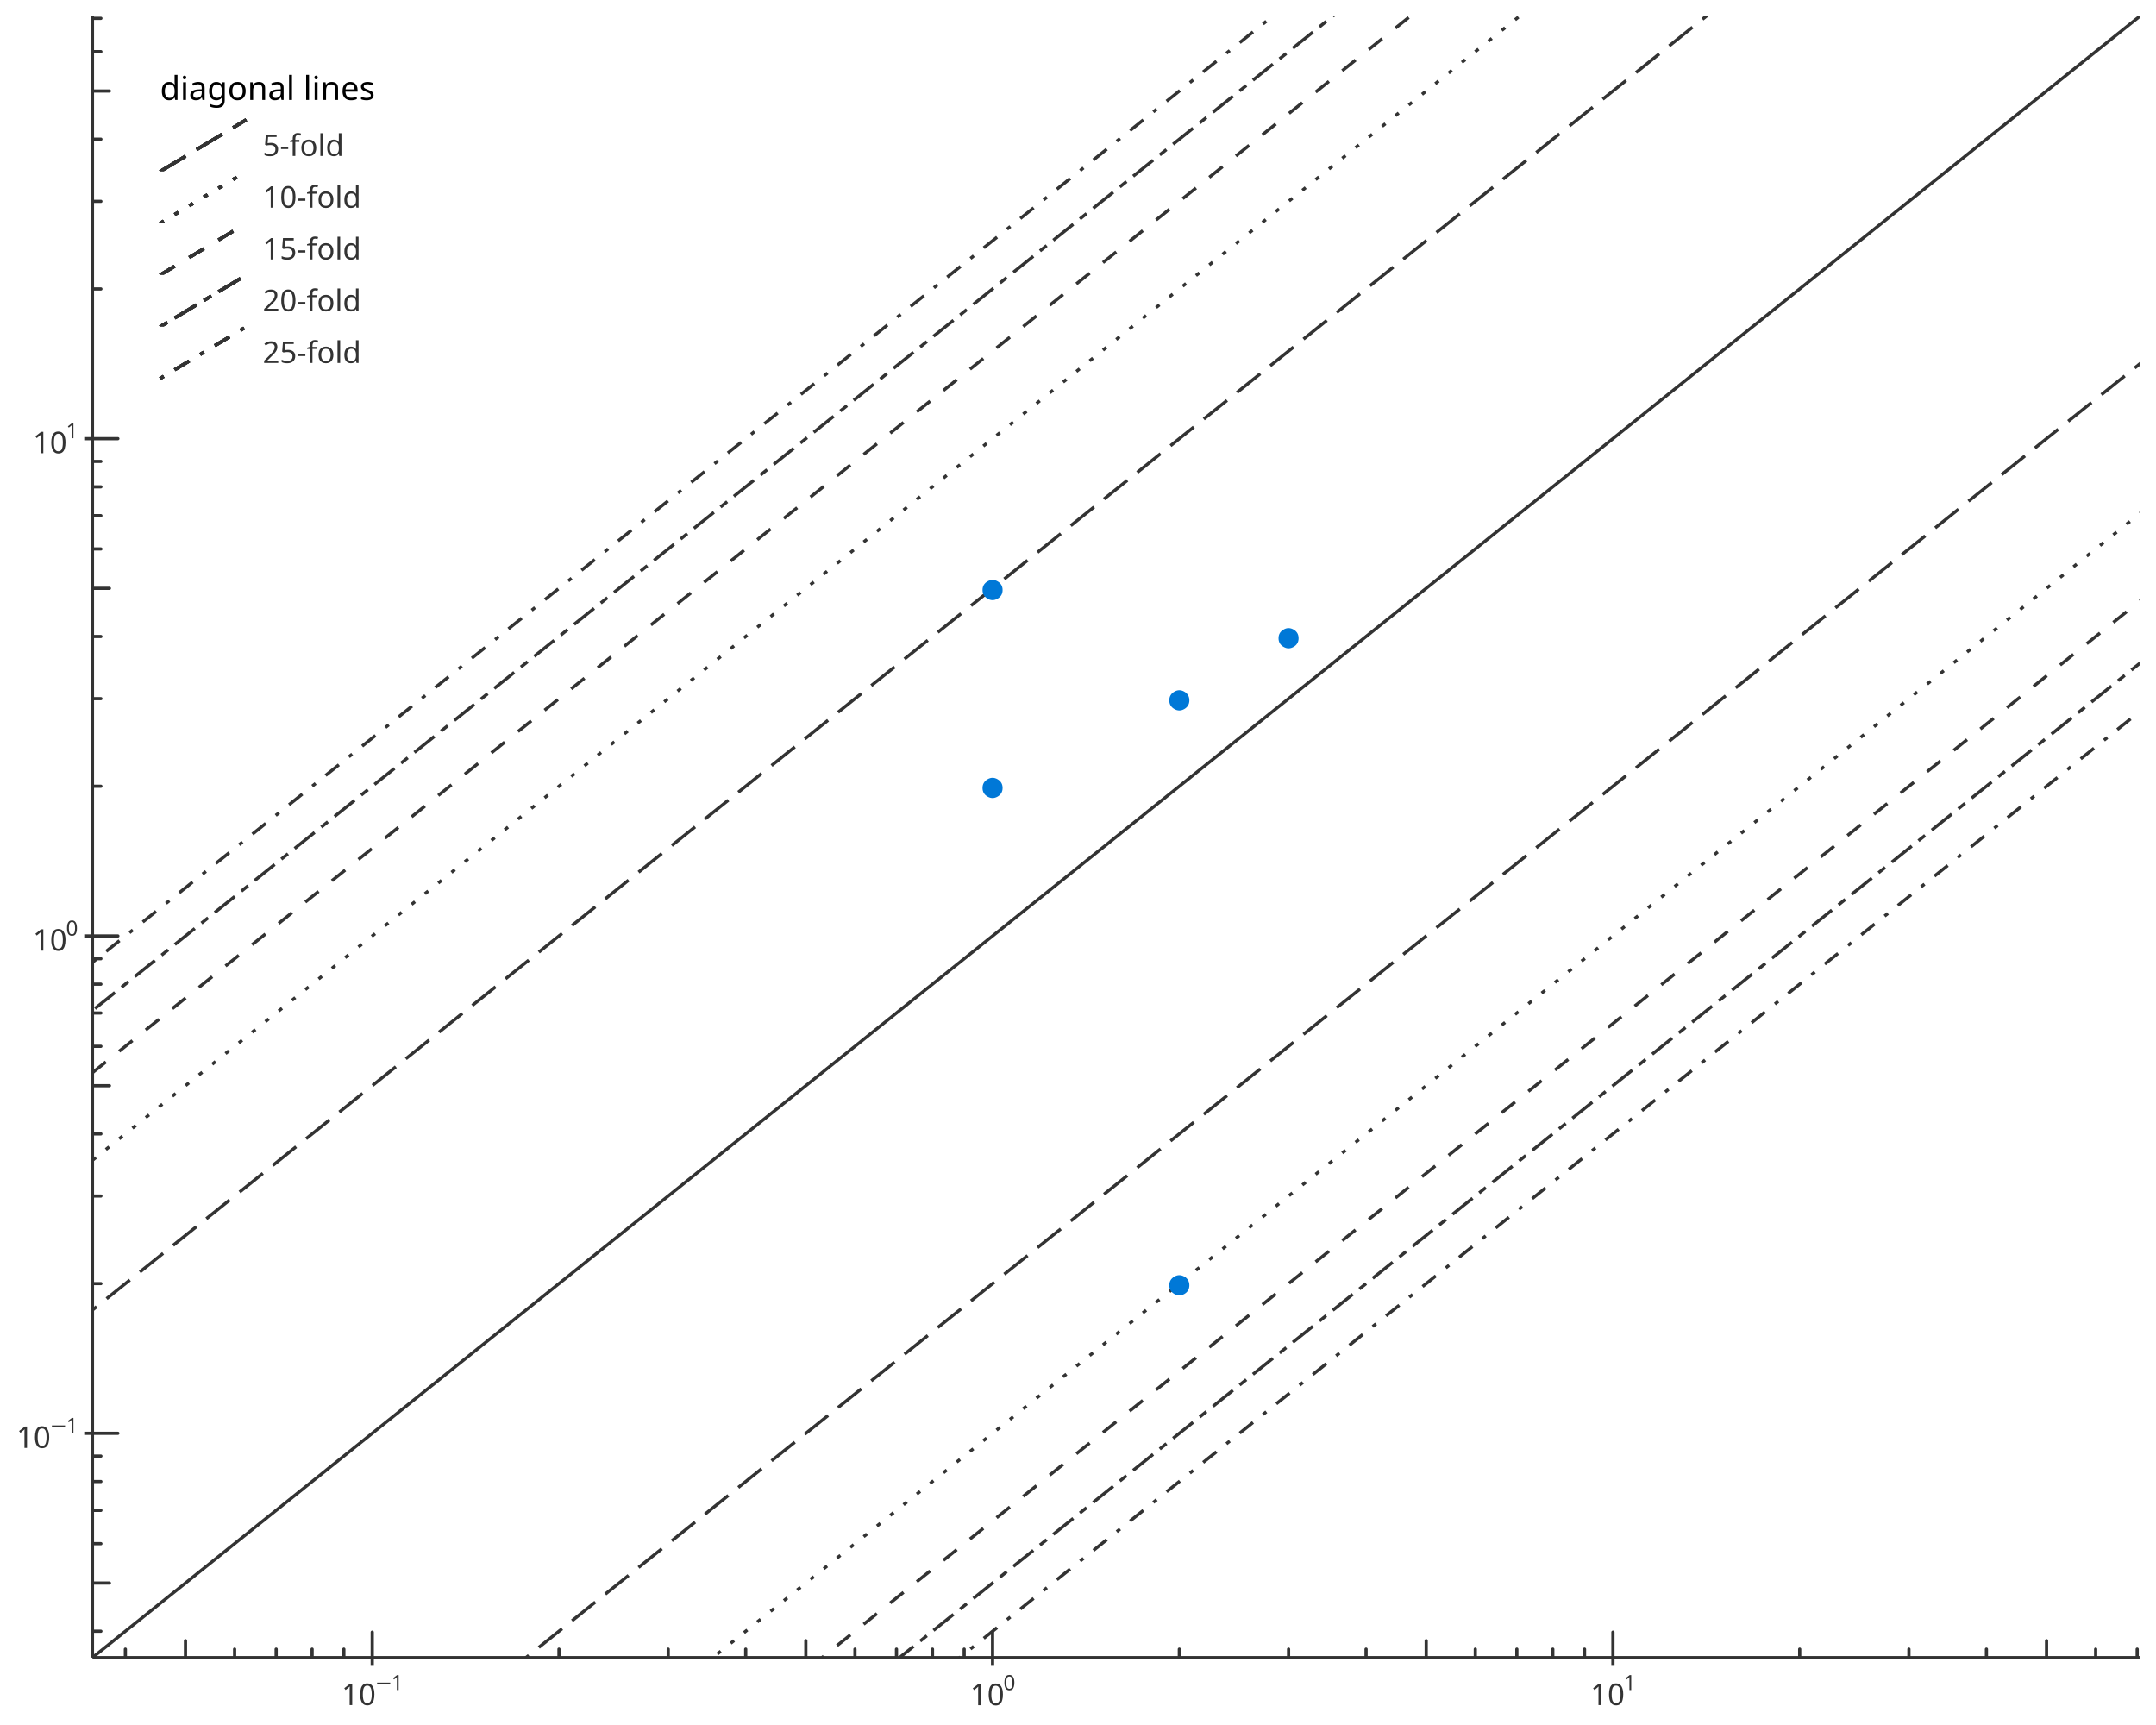
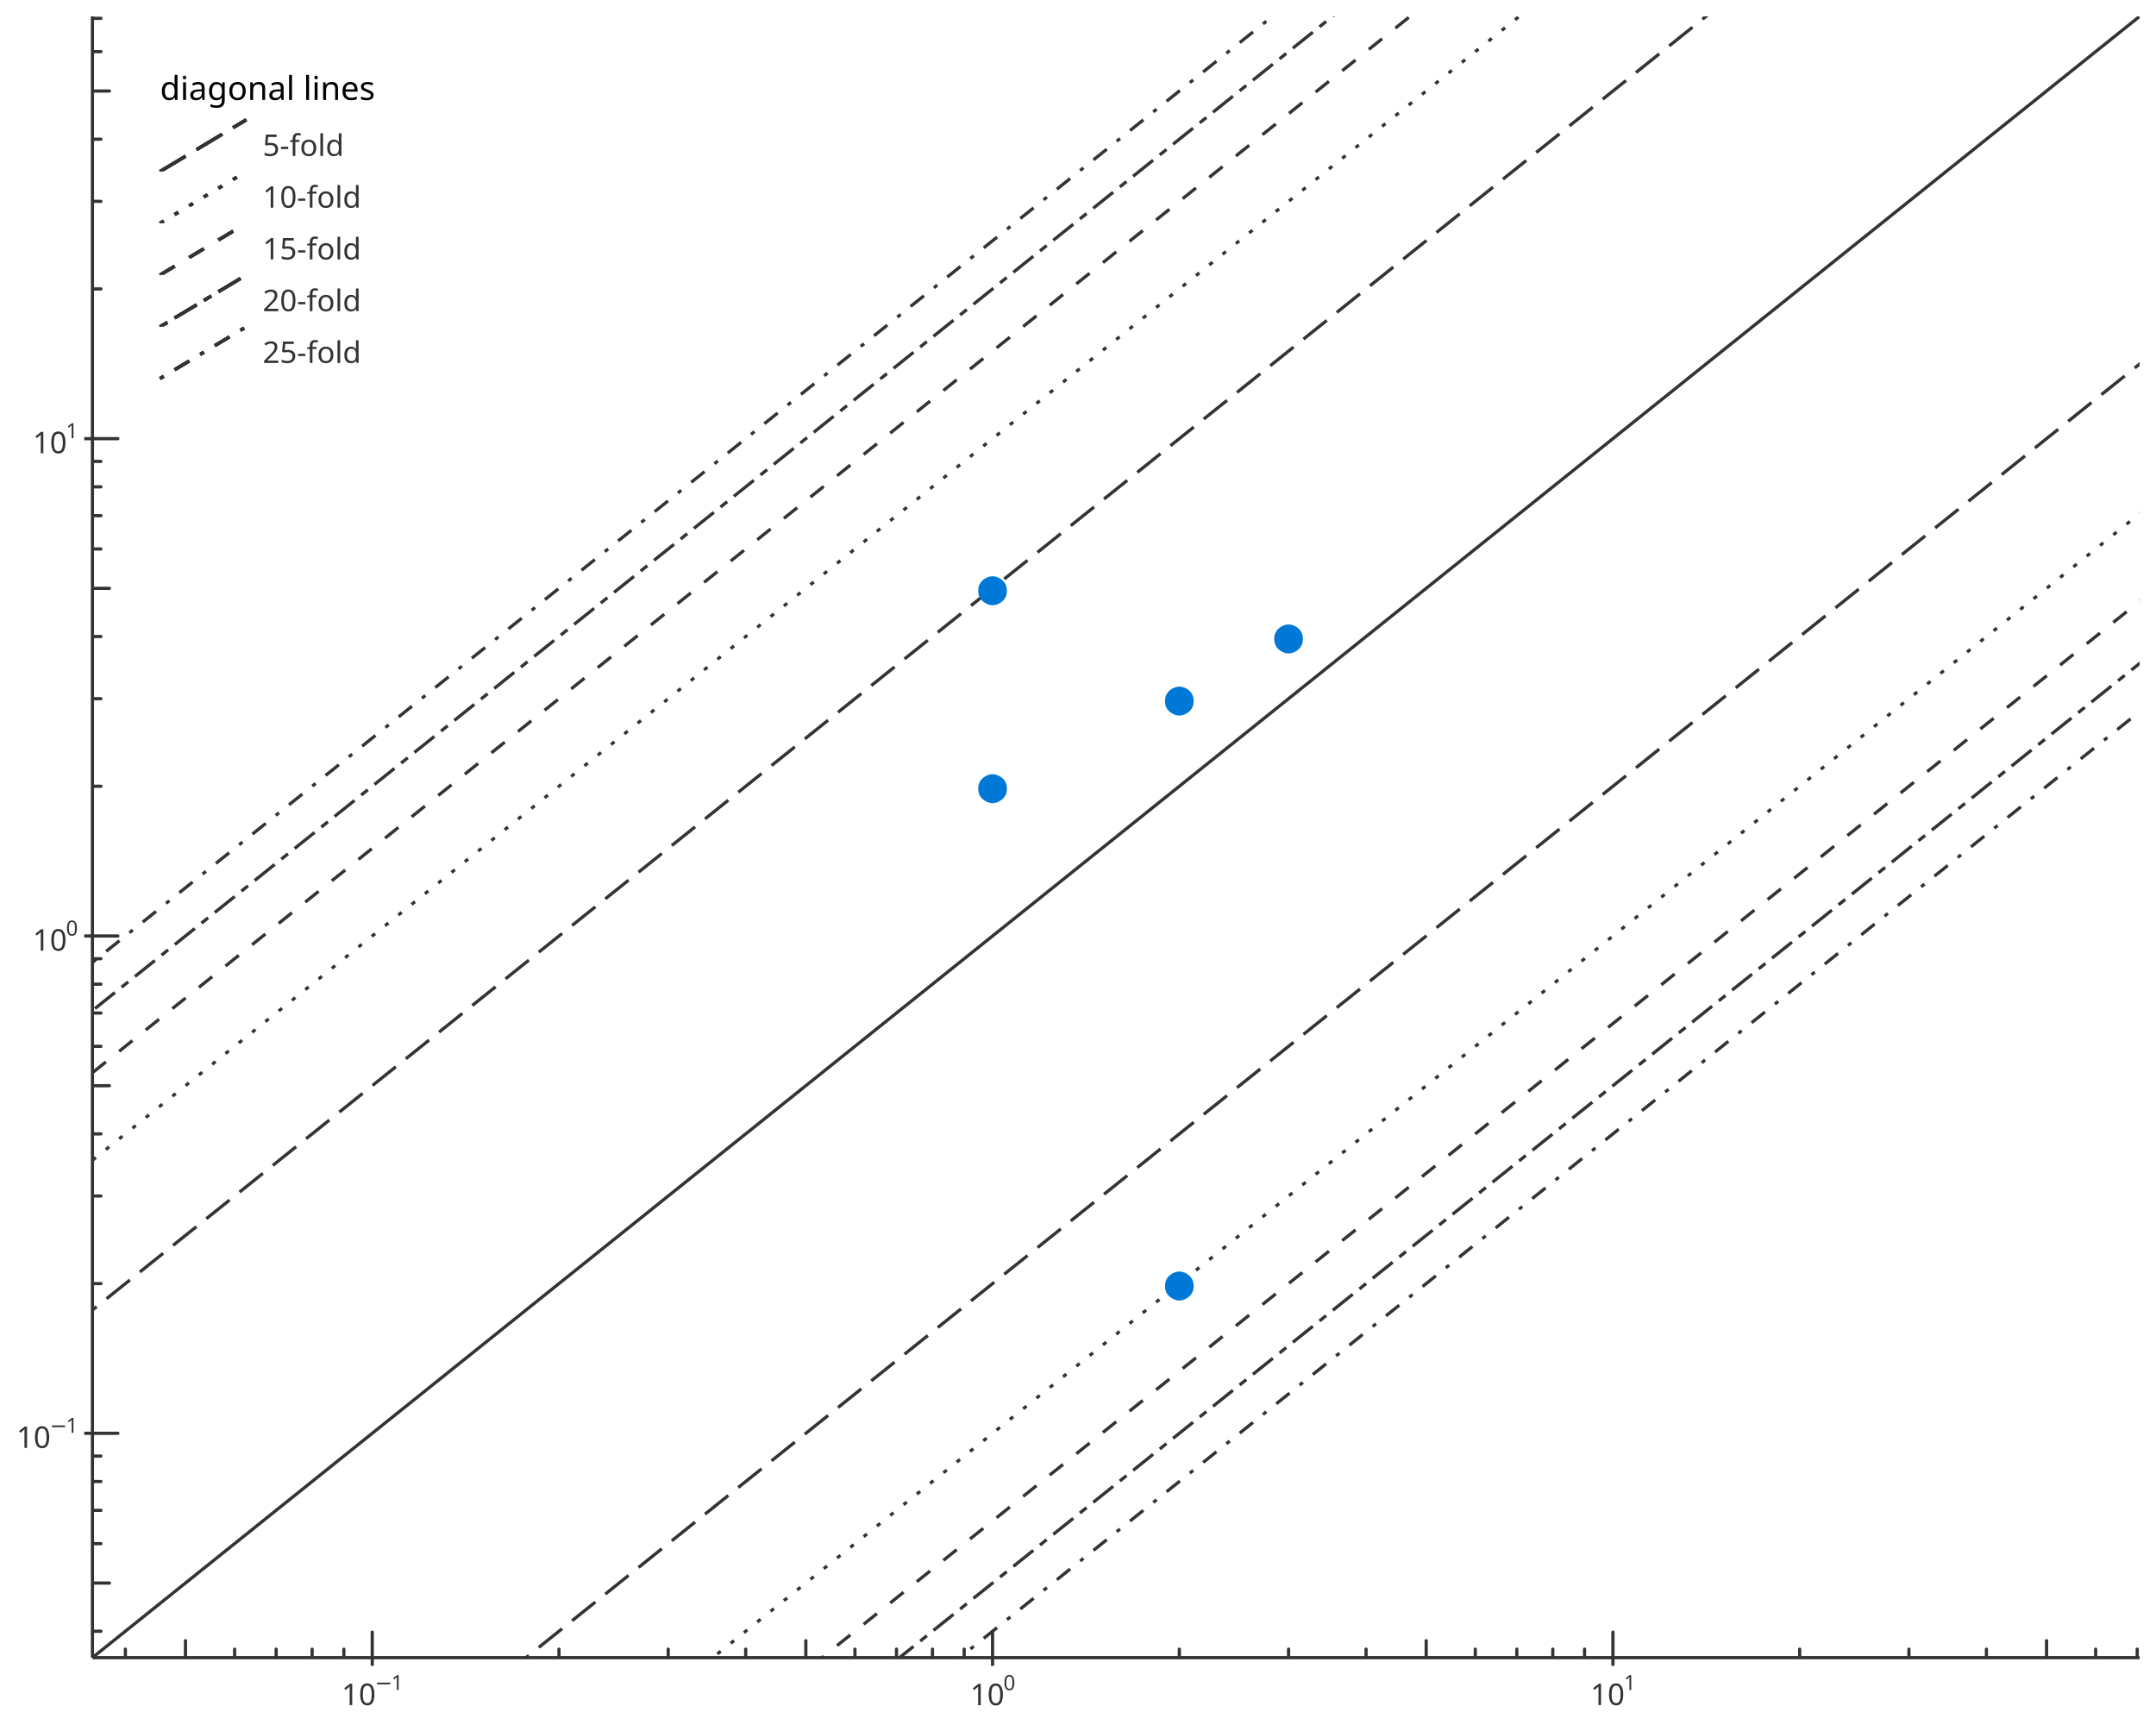
<svg xmlns="http://www.w3.org/2000/svg" class="svglite" data-engine-version="2.0" width="720.00pt" height="576.00pt" viewBox="0 0 720.00 576.00">
  <defs>
    <style type="text/css">
    .svglite line, .svglite polyline, .svglite polygon, .svglite path, .svglite rect, .svglite circle {
      fill: none;
      stroke: #000000;
      stroke-linecap: round;
      stroke-linejoin: round;
      stroke-miterlimit: 10.00;
    }
  </style>
  </defs>
  <rect width="100%" height="100%" style="stroke: none; fill: #FFFFFF;" />
  <defs>
    <clipPath id="cpMC4wMHw3MjAuMDB8MC4wMHw1NzYuMDA=">
      <rect x="0.00" y="0.00" width="720.00" height="576.00" />
    </clipPath>
  </defs>
  <g clip-path="url(#cpMC4wMHw3MjAuMDB8MC4wMHw1NzYuMDA=)">
    <rect x="0.00" y="0.00" width="720.00" height="576.00" style="stroke-width: 1.07; stroke: none; fill: #FFFFFF;" />
  </g>
  <defs>
    <clipPath id="cpMzAuODd8NzE0LjUyfDUuNDh8NTUzLjUx">
      <rect x="30.87" y="5.48" width="683.65" height="548.03" />
    </clipPath>
  </defs>
  <g clip-path="url(#cpMzAuODd8NzE0LjUyfDUuNDh8NTUzLjUx)">
    <rect x="30.87" y="5.48" width="683.65" height="548.03" style="stroke-width: 1.07; stroke: none; fill: #FFFFFF;" />
  </g>
  <g clip-path="url(#cpMC4wMHw3MjAuMDB8MC4wMHw1NzYuMDA=)">
</g>
  <g clip-path="url(#cpMzAuODd8NzE0LjUyfDUuNDh8NTUzLjUx)">
</g>
  <g clip-path="url(#cpMC4wMHw3MjAuMDB8MC4wMHw1NzYuMDA=)">
</g>
  <g clip-path="url(#cpMzAuODd8NzE0LjUyfDUuNDh8NTUzLjUx)">
</g>
  <g clip-path="url(#cpMC4wMHw3MjAuMDB8MC4wMHw1NzYuMDA=)">
</g>
  <g clip-path="url(#cpMzAuODd8NzE0LjUyfDUuNDh8NTUzLjUx)">
</g>
  <g clip-path="url(#cpMC4wMHw3MjAuMDB8MC4wMHw1NzYuMDA=)">
</g>
  <g clip-path="url(#cpMzAuODd8NzE0LjUyfDUuNDh8NTUzLjUx)">
</g>
  <g clip-path="url(#cpMC4wMHw3MjAuMDB8MC4wMHw1NzYuMDA=)">
</g>
  <g clip-path="url(#cpMzAuODd8NzE0LjUyfDUuNDh8NTUzLjUx)">
</g>
  <g clip-path="url(#cpMC4wMHw3MjAuMDB8MC4wMHw1NzYuMDA=)">
</g>
  <g clip-path="url(#cpMzAuODd8NzE0LjUyfDUuNDh8NTUzLjUx)">
</g>
  <g clip-path="url(#cpMC4wMHw3MjAuMDB8MC4wMHw1NzYuMDA=)">
</g>
  <g clip-path="url(#cpMzAuODd8NzE0LjUyfDUuNDh8NTUzLjUx)">
</g>
  <g clip-path="url(#cpMC4wMHw3MjAuMDB8MC4wMHw1NzYuMDA=)">
</g>
  <g clip-path="url(#cpMzAuODd8NzE0LjUyfDUuNDh8NTUzLjUx)">
</g>
  <g clip-path="url(#cpMC4wMHw3MjAuMDB8MC4wMHw1NzYuMDA=)">
</g>
  <g clip-path="url(#cpMzAuODd8NzE0LjUyfDUuNDh8NTUzLjUx)">
</g>
  <g clip-path="url(#cpMC4wMHw3MjAuMDB8MC4wMHw1NzYuMDA=)">
</g>
  <g clip-path="url(#cpMzAuODd8NzE0LjUyfDUuNDh8NTUzLjUx)">
</g>
  <g clip-path="url(#cpMC4wMHw3MjAuMDB8MC4wMHw1NzYuMDA=)">
</g>
  <g clip-path="url(#cpMzAuODd8NzE0LjUyfDUuNDh8NTUzLjUx)">
</g>
  <g clip-path="url(#cpMC4wMHw3MjAuMDB8MC4wMHw1NzYuMDA=)">
</g>
  <g clip-path="url(#cpMzAuODd8NzE0LjUyfDUuNDh8NTUzLjUx)">
</g>
  <g clip-path="url(#cpMC4wMHw3MjAuMDB8MC4wMHw1NzYuMDA=)">
</g>
  <g clip-path="url(#cpMzAuODd8NzE0LjUyfDUuNDh8NTUzLjUx)">
</g>
  <g clip-path="url(#cpMC4wMHw3MjAuMDB8MC4wMHw1NzYuMDA=)">
</g>
  <g clip-path="url(#cpMzAuODd8NzE0LjUyfDUuNDh8NTUzLjUx)">
</g>
  <g clip-path="url(#cpMC4wMHw3MjAuMDB8MC4wMHw1NzYuMDA=)">
</g>
  <g clip-path="url(#cpMzAuODd8NzE0LjUyfDUuNDh8NTUzLjUx)">
</g>
  <g clip-path="url(#cpMC4wMHw3MjAuMDB8MC4wMHw1NzYuMDA=)">
</g>
  <g clip-path="url(#cpMzAuODd8NzE0LjUyfDUuNDh8NTUzLjUx)">
    <line x1="-652.79" y1="1101.53" x2="1398.17" y2="-542.55" style="stroke-width: 1.07; stroke: #333333; stroke-linecap: butt;" />
    <line x1="-652.79" y1="985.46" x2="1398.17" y2="-658.62" style="stroke-width: 1.07; stroke: #333333; stroke-dasharray: 9.96,4.27; stroke-linecap: butt;" />
    <line x1="-652.79" y1="1217.61" x2="1398.17" y2="-426.47" style="stroke-width: 1.07; stroke: #333333; stroke-dasharray: 9.96,4.27; stroke-linecap: butt;" />
    <line x1="-652.79" y1="935.46" x2="1398.17" y2="-708.62" style="stroke-width: 1.07; stroke: #333333; stroke-dasharray: 1.42,4.27; stroke-linecap: butt;" />
    <line x1="-652.79" y1="1267.60" x2="1398.17" y2="-376.48" style="stroke-width: 1.07; stroke: #333333; stroke-dasharray: 1.42,4.27; stroke-linecap: butt;" />
    <line x1="-652.79" y1="906.22" x2="1398.17" y2="-737.86" style="stroke-width: 1.07; stroke: #333333; stroke-dasharray: 5.69,5.69; stroke-linecap: butt;" />
    <line x1="-652.79" y1="1296.85" x2="1398.17" y2="-347.24" style="stroke-width: 1.07; stroke: #333333; stroke-dasharray: 5.69,5.69; stroke-linecap: butt;" />
    <line x1="-652.79" y1="885.47" x2="1398.17" y2="-758.61" style="stroke-width: 1.07; stroke: #333333; stroke-dasharray: 2.85,2.85,8.54,2.85; stroke-linecap: butt;" />
    <line x1="-652.79" y1="1317.59" x2="1398.17" y2="-326.49" style="stroke-width: 1.07; stroke: #333333; stroke-dasharray: 2.85,2.85,8.54,2.85; stroke-linecap: butt;" />
    <line x1="-652.79" y1="869.38" x2="1398.17" y2="-774.70" style="stroke-width: 1.07; stroke: #333333; stroke-dasharray: 1.42,4.27,5.69,4.27; stroke-linecap: butt;" />
    <line x1="-652.79" y1="1333.69" x2="1398.17" y2="-310.39" style="stroke-width: 1.07; stroke: #333333; stroke-dasharray: 1.42,4.27,5.69,4.27; stroke-linecap: butt;" />
    <line x1="331.47" y1="196.46" x2="331.47" y2="196.46" style="stroke-width: 1.07; stroke: #0078D7; stroke-linecap: butt;" />
    <line x1="393.84" y1="428.61" x2="393.84" y2="428.61" style="stroke-width: 1.07; stroke: #0078D7; stroke-linecap: butt;" />
    <line x1="331.47" y1="262.54" x2="331.47" y2="262.54" style="stroke-width: 1.07; stroke: #0078D7; stroke-linecap: butt;" />
    <line x1="393.84" y1="233.30" x2="393.84" y2="233.30" style="stroke-width: 1.07; stroke: #0078D7; stroke-linecap: butt;" />
    <line x1="430.32" y1="212.55" x2="430.32" y2="212.55" style="stroke-width: 1.07; stroke: #0078D7; stroke-linecap: butt;" />
    <line x1="331.47" y1="196.46" x2="331.47" y2="196.46" style="stroke-width: 1.07; stroke: #0078D7; stroke-linecap: butt;" />
    <line x1="393.84" y1="428.61" x2="393.84" y2="428.61" style="stroke-width: 1.07; stroke: #0078D7; stroke-linecap: butt;" />
    <line x1="331.47" y1="262.54" x2="331.47" y2="262.54" style="stroke-width: 1.07; stroke: #0078D7; stroke-linecap: butt;" />
    <line x1="393.84" y1="233.30" x2="393.84" y2="233.30" style="stroke-width: 1.07; stroke: #0078D7; stroke-linecap: butt;" />
    <line x1="430.32" y1="212.55" x2="430.32" y2="212.55" style="stroke-width: 1.07; stroke: #0078D7; stroke-linecap: butt;" />
    <text x="331.47" y="196.70" text-anchor="middle" style="font-size: 0.94px; fill: #0078D7; font-family: sans;" textLength="0.25px" lengthAdjust="spacingAndGlyphs">|</text>
    <text x="393.84" y="428.86" text-anchor="middle" style="font-size: 0.94px; fill: #0078D7; font-family: sans;" textLength="0.25px" lengthAdjust="spacingAndGlyphs">|</text>
    <text x="331.47" y="262.79" text-anchor="middle" style="font-size: 0.94px; fill: #0078D7; font-family: sans;" textLength="0.25px" lengthAdjust="spacingAndGlyphs">|</text>
    <text x="393.84" y="233.54" text-anchor="middle" style="font-size: 0.94px; fill: #0078D7; font-family: sans;" textLength="0.25px" lengthAdjust="spacingAndGlyphs">|</text>
    <text x="430.32" y="212.79" text-anchor="middle" style="font-size: 0.94px; fill: #0078D7; font-family: sans;" textLength="0.25px" lengthAdjust="spacingAndGlyphs">|</text>
    <text x="331.47" y="196.70" text-anchor="middle" style="font-size: 0.94px; fill: #0078D7; font-family: sans;" textLength="0.25px" lengthAdjust="spacingAndGlyphs">|</text>
    <text x="393.84" y="428.86" text-anchor="middle" style="font-size: 0.94px; fill: #0078D7; font-family: sans;" textLength="0.25px" lengthAdjust="spacingAndGlyphs">|</text>
    <text x="331.47" y="262.79" text-anchor="middle" style="font-size: 0.94px; fill: #0078D7; font-family: sans;" textLength="0.25px" lengthAdjust="spacingAndGlyphs">|</text>
    <text x="393.84" y="233.54" text-anchor="middle" style="font-size: 0.94px; fill: #0078D7; font-family: sans;" textLength="0.25px" lengthAdjust="spacingAndGlyphs">|</text>
    <text x="430.32" y="212.79" text-anchor="middle" style="font-size: 0.94px; fill: #0078D7; font-family: sans;" textLength="0.25px" lengthAdjust="spacingAndGlyphs">|</text>
-     <text x="331.47" y="198.74" text-anchor="middle" style="font-size: 6.64px; fill: #0078D7; font-family: sans;" textLength="4.98px" lengthAdjust="spacingAndGlyphs">⬤</text>
-     <text x="393.84" y="430.90" text-anchor="middle" style="font-size: 6.64px; fill: #0078D7; font-family: sans;" textLength="4.98px" lengthAdjust="spacingAndGlyphs">⬤</text>
-     <text x="331.47" y="264.83" text-anchor="middle" style="font-size: 6.64px; fill: #0078D7; font-family: sans;" textLength="4.98px" lengthAdjust="spacingAndGlyphs">⬤</text>
-     <text x="393.84" y="235.58" text-anchor="middle" style="font-size: 6.64px; fill: #0078D7; font-family: sans;" textLength="4.98px" lengthAdjust="spacingAndGlyphs">⬤</text>
-     <text x="430.32" y="214.84" text-anchor="middle" style="font-size: 6.64px; fill: #0078D7; font-family: sans;" textLength="4.98px" lengthAdjust="spacingAndGlyphs">⬤</text>
+     <text x="331.47" y="199.72" text-anchor="middle" style="font-size: 9.48px; fill: #0078D7; font-family: sans;" textLength="7.11px" lengthAdjust="spacingAndGlyphs">⬤</text>
+     <text x="393.84" y="431.88" text-anchor="middle" style="font-size: 9.48px; fill: #0078D7; font-family: sans;" textLength="7.11px" lengthAdjust="spacingAndGlyphs">⬤</text>
+     <text x="331.47" y="265.81" text-anchor="middle" style="font-size: 9.48px; fill: #0078D7; font-family: sans;" textLength="7.11px" lengthAdjust="spacingAndGlyphs">⬤</text>
+     <text x="393.84" y="236.56" text-anchor="middle" style="font-size: 9.48px; fill: #0078D7; font-family: sans;" textLength="7.11px" lengthAdjust="spacingAndGlyphs">⬤</text>
+     <text x="430.32" y="215.81" text-anchor="middle" style="font-size: 9.48px; fill: #0078D7; font-family: sans;" textLength="7.11px" lengthAdjust="spacingAndGlyphs">⬤</text>
    <line x1="41.87" y1="553.51" x2="41.87" y2="550.67" style="stroke-width: 1.07; stroke: #333333;" />
    <line x1="61.94" y1="553.51" x2="61.94" y2="547.84" style="stroke-width: 1.07; stroke: #333333;" />
    <line x1="78.35" y1="553.51" x2="78.35" y2="550.67" style="stroke-width: 1.07; stroke: #333333;" />
    <line x1="92.22" y1="553.51" x2="92.22" y2="550.67" style="stroke-width: 1.07; stroke: #333333;" />
    <line x1="104.23" y1="553.51" x2="104.23" y2="550.67" style="stroke-width: 1.07; stroke: #333333;" />
    <line x1="114.83" y1="553.51" x2="114.83" y2="550.67" style="stroke-width: 1.07; stroke: #333333;" />
    <line x1="124.31" y1="553.51" x2="124.31" y2="545.00" style="stroke-width: 1.07; stroke: #333333;" />
    <line x1="186.67" y1="553.51" x2="186.67" y2="550.67" style="stroke-width: 1.07; stroke: #333333;" />
    <line x1="223.15" y1="553.51" x2="223.15" y2="550.67" style="stroke-width: 1.07; stroke: #333333;" />
    <line x1="249.03" y1="553.51" x2="249.03" y2="550.67" style="stroke-width: 1.07; stroke: #333333;" />
    <line x1="269.11" y1="553.51" x2="269.11" y2="547.84" style="stroke-width: 1.07; stroke: #333333;" />
    <line x1="285.51" y1="553.51" x2="285.51" y2="550.67" style="stroke-width: 1.07; stroke: #333333;" />
    <line x1="299.38" y1="553.51" x2="299.38" y2="550.67" style="stroke-width: 1.07; stroke: #333333;" />
    <line x1="311.40" y1="553.51" x2="311.40" y2="550.67" style="stroke-width: 1.07; stroke: #333333;" />
    <line x1="321.99" y1="553.51" x2="321.99" y2="550.67" style="stroke-width: 1.07; stroke: #333333;" />
    <line x1="331.47" y1="553.51" x2="331.47" y2="545.00" style="stroke-width: 1.07; stroke: #333333;" />
    <line x1="393.84" y1="553.51" x2="393.84" y2="550.67" style="stroke-width: 1.07; stroke: #333333;" />
    <line x1="430.32" y1="553.51" x2="430.32" y2="550.67" style="stroke-width: 1.07; stroke: #333333;" />
    <line x1="456.20" y1="553.51" x2="456.20" y2="550.67" style="stroke-width: 1.07; stroke: #333333;" />
    <line x1="476.28" y1="553.51" x2="476.28" y2="547.84" style="stroke-width: 1.07; stroke: #333333;" />
    <line x1="492.68" y1="553.51" x2="492.68" y2="550.67" style="stroke-width: 1.07; stroke: #333333;" />
    <line x1="506.55" y1="553.51" x2="506.55" y2="550.67" style="stroke-width: 1.07; stroke: #333333;" />
    <line x1="518.56" y1="553.51" x2="518.56" y2="550.67" style="stroke-width: 1.07; stroke: #333333;" />
    <line x1="529.16" y1="553.51" x2="529.16" y2="550.67" style="stroke-width: 1.07; stroke: #333333;" />
    <line x1="538.64" y1="553.51" x2="538.64" y2="545.00" style="stroke-width: 1.07; stroke: #333333;" />
    <line x1="601.01" y1="553.51" x2="601.01" y2="550.67" style="stroke-width: 1.07; stroke: #333333;" />
    <line x1="637.49" y1="553.51" x2="637.49" y2="550.67" style="stroke-width: 1.07; stroke: #333333;" />
    <line x1="663.37" y1="553.51" x2="663.37" y2="550.67" style="stroke-width: 1.07; stroke: #333333;" />
    <line x1="683.45" y1="553.51" x2="683.45" y2="547.84" style="stroke-width: 1.07; stroke: #333333;" />
    <line x1="699.85" y1="553.51" x2="699.85" y2="550.67" style="stroke-width: 1.07; stroke: #333333;" />
    <line x1="713.72" y1="553.51" x2="713.72" y2="550.67" style="stroke-width: 1.07; stroke: #333333;" />
    <line x1="30.87" y1="544.69" x2="33.70" y2="544.69" style="stroke-width: 1.07; stroke: #333333;" />
    <line x1="30.87" y1="528.60" x2="36.54" y2="528.60" style="stroke-width: 1.07; stroke: #333333;" />
    <line x1="30.87" y1="515.45" x2="33.70" y2="515.45" style="stroke-width: 1.07; stroke: #333333;" />
    <line x1="30.87" y1="504.33" x2="33.70" y2="504.33" style="stroke-width: 1.07; stroke: #333333;" />
    <line x1="30.87" y1="494.70" x2="33.70" y2="494.70" style="stroke-width: 1.07; stroke: #333333;" />
    <line x1="30.87" y1="486.20" x2="33.70" y2="486.20" style="stroke-width: 1.07; stroke: #333333;" />
    <line x1="30.87" y1="478.60" x2="39.37" y2="478.60" style="stroke-width: 1.07; stroke: #333333;" />
    <line x1="30.87" y1="428.61" x2="33.70" y2="428.61" style="stroke-width: 1.07; stroke: #333333;" />
    <line x1="30.87" y1="399.37" x2="33.70" y2="399.37" style="stroke-width: 1.07; stroke: #333333;" />
    <line x1="30.87" y1="378.62" x2="33.70" y2="378.62" style="stroke-width: 1.07; stroke: #333333;" />
    <line x1="30.87" y1="362.53" x2="36.54" y2="362.53" style="stroke-width: 1.07; stroke: #333333;" />
    <line x1="30.87" y1="349.38" x2="33.70" y2="349.38" style="stroke-width: 1.07; stroke: #333333;" />
    <line x1="30.87" y1="338.26" x2="33.70" y2="338.26" style="stroke-width: 1.07; stroke: #333333;" />
    <line x1="30.87" y1="328.63" x2="33.70" y2="328.63" style="stroke-width: 1.07; stroke: #333333;" />
    <line x1="30.87" y1="320.13" x2="33.70" y2="320.13" style="stroke-width: 1.07; stroke: #333333;" />
    <line x1="30.87" y1="312.54" x2="39.37" y2="312.54" style="stroke-width: 1.07; stroke: #333333;" />
    <line x1="30.87" y1="262.54" x2="33.70" y2="262.54" style="stroke-width: 1.07; stroke: #333333;" />
    <line x1="30.87" y1="233.30" x2="33.70" y2="233.30" style="stroke-width: 1.07; stroke: #333333;" />
    <line x1="30.87" y1="212.55" x2="33.70" y2="212.55" style="stroke-width: 1.07; stroke: #333333;" />
    <line x1="30.87" y1="196.46" x2="36.54" y2="196.46" style="stroke-width: 1.07; stroke: #333333;" />
    <line x1="30.87" y1="183.31" x2="33.70" y2="183.31" style="stroke-width: 1.07; stroke: #333333;" />
    <line x1="30.87" y1="172.19" x2="33.70" y2="172.19" style="stroke-width: 1.07; stroke: #333333;" />
    <line x1="30.87" y1="162.56" x2="33.70" y2="162.56" style="stroke-width: 1.07; stroke: #333333;" />
    <line x1="30.87" y1="154.07" x2="33.70" y2="154.07" style="stroke-width: 1.07; stroke: #333333;" />
    <line x1="30.87" y1="146.47" x2="39.37" y2="146.47" style="stroke-width: 1.07; stroke: #333333;" />
    <line x1="30.87" y1="96.48" x2="33.70" y2="96.48" style="stroke-width: 1.07; stroke: #333333;" />
    <line x1="30.87" y1="67.23" x2="33.70" y2="67.23" style="stroke-width: 1.07; stroke: #333333;" />
    <line x1="30.87" y1="46.48" x2="33.70" y2="46.48" style="stroke-width: 1.07; stroke: #333333;" />
    <line x1="30.87" y1="30.39" x2="36.54" y2="30.39" style="stroke-width: 1.07; stroke: #333333;" />
    <line x1="30.87" y1="17.24" x2="33.70" y2="17.24" style="stroke-width: 1.07; stroke: #333333;" />
    <line x1="30.87" y1="6.12" x2="33.70" y2="6.12" style="stroke-width: 1.07; stroke: #333333;" />
  </g>
  <g clip-path="url(#cpMC4wMHw3MjAuMDB8MC4wMHw1NzYuMDA=)">
    <polyline points="30.87,553.51 30.87,5.48 " style="stroke-width: 1.07; stroke: #333333; stroke-linecap: butt;" />
    <text x="5.48" y="483.48" style="font-size: 10.00px; fill: #333333; font-family: sans;" textLength="11.12px" lengthAdjust="spacingAndGlyphs">10</text>
    <text x="16.60" y="478.45" style="font-size: 7.00px; fill: #333333; font-family: sans;" textLength="5.44px" lengthAdjust="spacingAndGlyphs">−</text>
    <text x="22.04" y="478.45" style="font-size: 7.00px; fill: #333333; font-family: sans;" textLength="3.89px" lengthAdjust="spacingAndGlyphs">1</text>
    <text x="10.92" y="317.44" style="font-size: 10.00px; fill: #333333; font-family: sans;" textLength="11.12px" lengthAdjust="spacingAndGlyphs">10</text>
    <text x="22.04" y="312.42" style="font-size: 7.00px; fill: #333333; font-family: sans;" textLength="3.89px" lengthAdjust="spacingAndGlyphs">0</text>
    <text x="10.92" y="151.34" style="font-size: 10.00px; fill: #333333; font-family: sans;" textLength="11.12px" lengthAdjust="spacingAndGlyphs">10</text>
    <text x="22.04" y="146.32" style="font-size: 7.00px; fill: #333333; font-family: sans;" textLength="3.89px" lengthAdjust="spacingAndGlyphs">1</text>
    <polyline points="28.13,478.60 30.87,478.60 " style="stroke-width: 1.07; stroke: #333333; stroke-linecap: butt;" />
    <polyline points="28.13,312.54 30.87,312.54 " style="stroke-width: 1.07; stroke: #333333; stroke-linecap: butt;" />
    <polyline points="28.13,146.47 30.87,146.47 " style="stroke-width: 1.07; stroke: #333333; stroke-linecap: butt;" />
    <polyline points="30.87,553.51 714.52,553.51 " style="stroke-width: 1.07; stroke: #333333; stroke-linecap: butt;" />
    <polyline points="124.31,556.25 124.31,553.51 " style="stroke-width: 1.07; stroke: #333333; stroke-linecap: butt;" />
    <polyline points="331.47,556.25 331.47,553.51 " style="stroke-width: 1.07; stroke: #333333; stroke-linecap: butt;" />
    <polyline points="538.64,556.25 538.64,553.51 " style="stroke-width: 1.07; stroke: #333333; stroke-linecap: butt;" />
    <text x="114.08" y="569.35" style="font-size: 10.00px; fill: #333333; font-family: sans;" textLength="11.12px" lengthAdjust="spacingAndGlyphs">10</text>
    <text x="125.20" y="564.33" style="font-size: 7.00px; fill: #333333; font-family: sans;" textLength="5.44px" lengthAdjust="spacingAndGlyphs">−</text>
    <text x="130.64" y="564.33" style="font-size: 7.00px; fill: #333333; font-family: sans;" textLength="3.89px" lengthAdjust="spacingAndGlyphs">1</text>
    <text x="323.97" y="569.39" style="font-size: 10.00px; fill: #333333; font-family: sans;" textLength="11.12px" lengthAdjust="spacingAndGlyphs">10</text>
    <text x="335.09" y="564.36" style="font-size: 7.00px; fill: #333333; font-family: sans;" textLength="3.89px" lengthAdjust="spacingAndGlyphs">0</text>
    <text x="531.13" y="569.35" style="font-size: 10.00px; fill: #333333; font-family: sans;" textLength="11.12px" lengthAdjust="spacingAndGlyphs">10</text>
    <text x="542.26" y="564.33" style="font-size: 7.00px; fill: #333333; font-family: sans;" textLength="3.89px" lengthAdjust="spacingAndGlyphs">1</text>
    <rect x="47.96" y="19.18" width="78.23" height="112.69" style="stroke-width: 1.07; stroke: none; fill: #FFFFFF;" />
    <text x="53.44" y="33.37" style="font-size: 11.00px; font-family: sans;" textLength="67.27px" lengthAdjust="spacingAndGlyphs">diagonal lines</text>
    <rect x="53.44" y="39.99" width="28.80" height="17.28" style="stroke-width: 1.07; stroke: none; fill: #FFFFFF;" />
    <line x1="53.44" y1="57.27" x2="82.24" y2="39.99" style="stroke-width: 1.07; stroke: #333333; stroke-dasharray: 9.96,4.27; stroke-linecap: butt;" />
    <line x1="53.44" y1="57.27" x2="82.24" y2="39.99" style="stroke-width: 1.07; stroke: #333333; stroke-dasharray: 9.96,4.27; stroke-linecap: butt;" />
    <line x1="53.44" y1="57.27" x2="82.24" y2="39.99" style="stroke-width: 1.07; stroke: #333333; stroke-dasharray: 9.96,4.27; stroke-linecap: butt;" />
    <line x1="53.44" y1="57.27" x2="82.24" y2="39.99" style="stroke-width: 1.07; stroke: #333333; stroke-dasharray: 9.96,4.27; stroke-linecap: butt;" />
    <line x1="53.44" y1="57.27" x2="82.24" y2="39.99" style="stroke-width: 1.07; stroke: #333333; stroke-dasharray: 9.96,4.27; stroke-linecap: butt;" />
    <line x1="53.44" y1="57.27" x2="82.24" y2="39.99" style="stroke-width: 1.07; stroke: #333333; stroke-dasharray: 9.96,4.27; stroke-linecap: butt;" />
    <rect x="53.44" y="57.27" width="28.80" height="17.28" style="stroke-width: 1.07; stroke: none; fill: #FFFFFF;" />
    <line x1="53.44" y1="74.55" x2="82.24" y2="57.27" style="stroke-width: 1.07; stroke: #333333; stroke-dasharray: 1.42,4.27; stroke-linecap: butt;" />
    <line x1="53.44" y1="74.55" x2="82.24" y2="57.27" style="stroke-width: 1.07; stroke: #333333; stroke-dasharray: 1.42,4.27; stroke-linecap: butt;" />
    <line x1="53.44" y1="74.55" x2="82.24" y2="57.27" style="stroke-width: 1.07; stroke: #333333; stroke-dasharray: 1.42,4.27; stroke-linecap: butt;" />
    <line x1="53.44" y1="74.55" x2="82.24" y2="57.27" style="stroke-width: 1.07; stroke: #333333; stroke-dasharray: 1.42,4.27; stroke-linecap: butt;" />
    <line x1="53.44" y1="74.55" x2="82.24" y2="57.27" style="stroke-width: 1.07; stroke: #333333; stroke-dasharray: 1.42,4.27; stroke-linecap: butt;" />
    <line x1="53.44" y1="74.55" x2="82.24" y2="57.27" style="stroke-width: 1.07; stroke: #333333; stroke-dasharray: 1.42,4.27; stroke-linecap: butt;" />
    <rect x="53.44" y="74.55" width="28.80" height="17.28" style="stroke-width: 1.07; stroke: none; fill: #FFFFFF;" />
    <line x1="53.44" y1="91.83" x2="82.24" y2="74.55" style="stroke-width: 1.07; stroke: #333333; stroke-dasharray: 5.69,5.69; stroke-linecap: butt;" />
    <line x1="53.44" y1="91.83" x2="82.24" y2="74.55" style="stroke-width: 1.07; stroke: #333333; stroke-dasharray: 5.69,5.69; stroke-linecap: butt;" />
    <line x1="53.44" y1="91.83" x2="82.24" y2="74.55" style="stroke-width: 1.07; stroke: #333333; stroke-dasharray: 5.69,5.69; stroke-linecap: butt;" />
    <line x1="53.44" y1="91.83" x2="82.24" y2="74.55" style="stroke-width: 1.07; stroke: #333333; stroke-dasharray: 5.69,5.69; stroke-linecap: butt;" />
    <line x1="53.44" y1="91.83" x2="82.24" y2="74.55" style="stroke-width: 1.07; stroke: #333333; stroke-dasharray: 5.69,5.69; stroke-linecap: butt;" />
    <line x1="53.44" y1="91.83" x2="82.24" y2="74.55" style="stroke-width: 1.07; stroke: #333333; stroke-dasharray: 5.69,5.69; stroke-linecap: butt;" />
    <rect x="53.44" y="91.83" width="28.80" height="17.28" style="stroke-width: 1.07; stroke: none; fill: #FFFFFF;" />
    <line x1="53.44" y1="109.11" x2="82.24" y2="91.83" style="stroke-width: 1.07; stroke: #333333; stroke-dasharray: 2.85,2.85,8.54,2.85; stroke-linecap: butt;" />
    <line x1="53.44" y1="109.11" x2="82.24" y2="91.83" style="stroke-width: 1.07; stroke: #333333; stroke-dasharray: 2.85,2.85,8.54,2.85; stroke-linecap: butt;" />
    <line x1="53.44" y1="109.11" x2="82.24" y2="91.83" style="stroke-width: 1.07; stroke: #333333; stroke-dasharray: 2.85,2.85,8.54,2.85; stroke-linecap: butt;" />
    <line x1="53.44" y1="109.11" x2="82.24" y2="91.83" style="stroke-width: 1.07; stroke: #333333; stroke-dasharray: 2.85,2.85,8.54,2.85; stroke-linecap: butt;" />
    <line x1="53.44" y1="109.11" x2="82.24" y2="91.83" style="stroke-width: 1.07; stroke: #333333; stroke-dasharray: 2.85,2.85,8.54,2.85; stroke-linecap: butt;" />
    <line x1="53.44" y1="109.11" x2="82.24" y2="91.83" style="stroke-width: 1.07; stroke: #333333; stroke-dasharray: 2.85,2.85,8.54,2.85; stroke-linecap: butt;" />
    <rect x="53.44" y="109.11" width="28.80" height="17.28" style="stroke-width: 1.07; stroke: none; fill: #FFFFFF;" />
    <line x1="53.44" y1="126.39" x2="82.24" y2="109.11" style="stroke-width: 1.07; stroke: #333333; stroke-dasharray: 1.42,4.27,5.69,4.27; stroke-linecap: butt;" />
    <line x1="53.44" y1="126.39" x2="82.24" y2="109.11" style="stroke-width: 1.07; stroke: #333333; stroke-dasharray: 1.42,4.27,5.69,4.27; stroke-linecap: butt;" />
    <line x1="53.44" y1="126.39" x2="82.24" y2="109.11" style="stroke-width: 1.07; stroke: #333333; stroke-dasharray: 1.42,4.27,5.69,4.27; stroke-linecap: butt;" />
    <line x1="53.44" y1="126.39" x2="82.24" y2="109.11" style="stroke-width: 1.07; stroke: #333333; stroke-dasharray: 1.42,4.27,5.69,4.27; stroke-linecap: butt;" />
    <line x1="53.44" y1="126.39" x2="82.24" y2="109.11" style="stroke-width: 1.07; stroke: #333333; stroke-dasharray: 1.42,4.27,5.69,4.27; stroke-linecap: butt;" />
    <line x1="53.44" y1="126.39" x2="82.24" y2="109.11" style="stroke-width: 1.07; stroke: #333333; stroke-dasharray: 1.42,4.27,5.69,4.27; stroke-linecap: butt;" />
    <text x="87.72" y="52.07" style="font-size: 10.00px; fill: #333333; font-family: sans;" textLength="25.01px" lengthAdjust="spacingAndGlyphs">5-fold</text>
    <text x="87.72" y="69.35" style="font-size: 10.00px; fill: #333333; font-family: sans;" textLength="30.58px" lengthAdjust="spacingAndGlyphs">10-fold</text>
    <text x="87.72" y="86.63" style="font-size: 10.00px; fill: #333333; font-family: sans;" textLength="30.58px" lengthAdjust="spacingAndGlyphs">15-fold</text>
    <text x="87.72" y="103.91" style="font-size: 10.00px; fill: #333333; font-family: sans;" textLength="30.58px" lengthAdjust="spacingAndGlyphs">20-fold</text>
    <text x="87.72" y="121.19" style="font-size: 10.00px; fill: #333333; font-family: sans;" textLength="30.58px" lengthAdjust="spacingAndGlyphs">25-fold</text>
  </g>
</svg>
